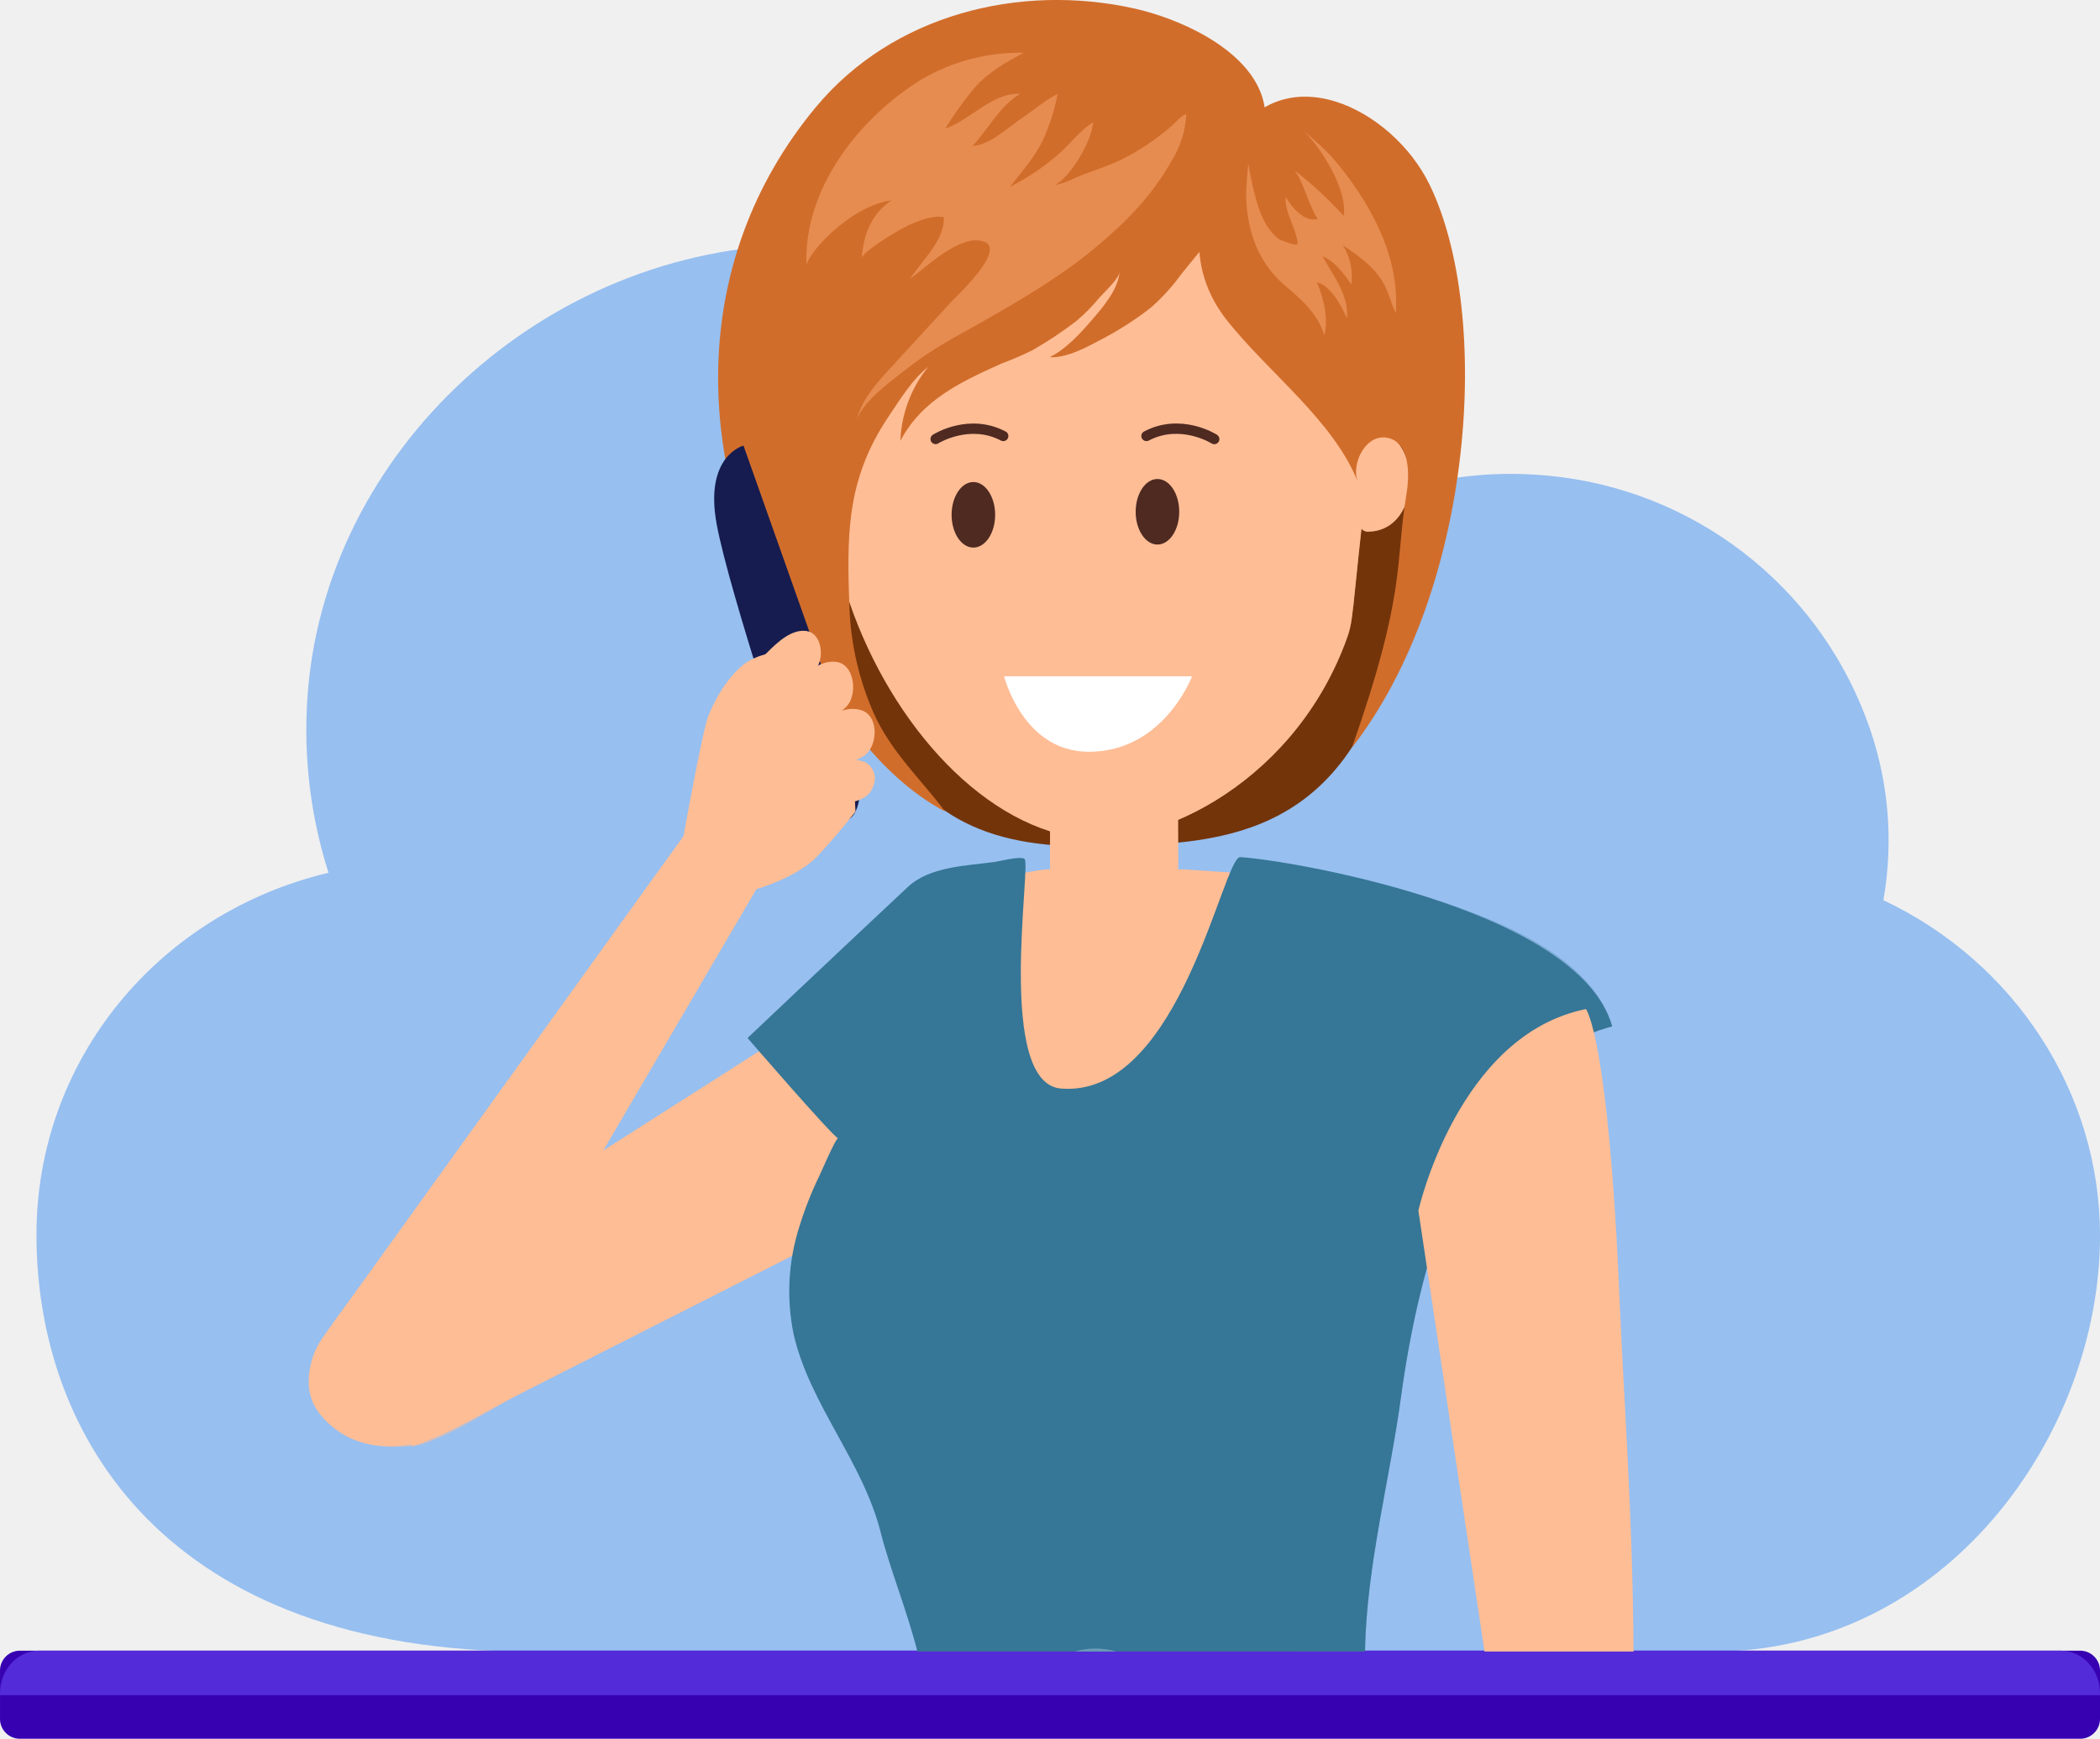
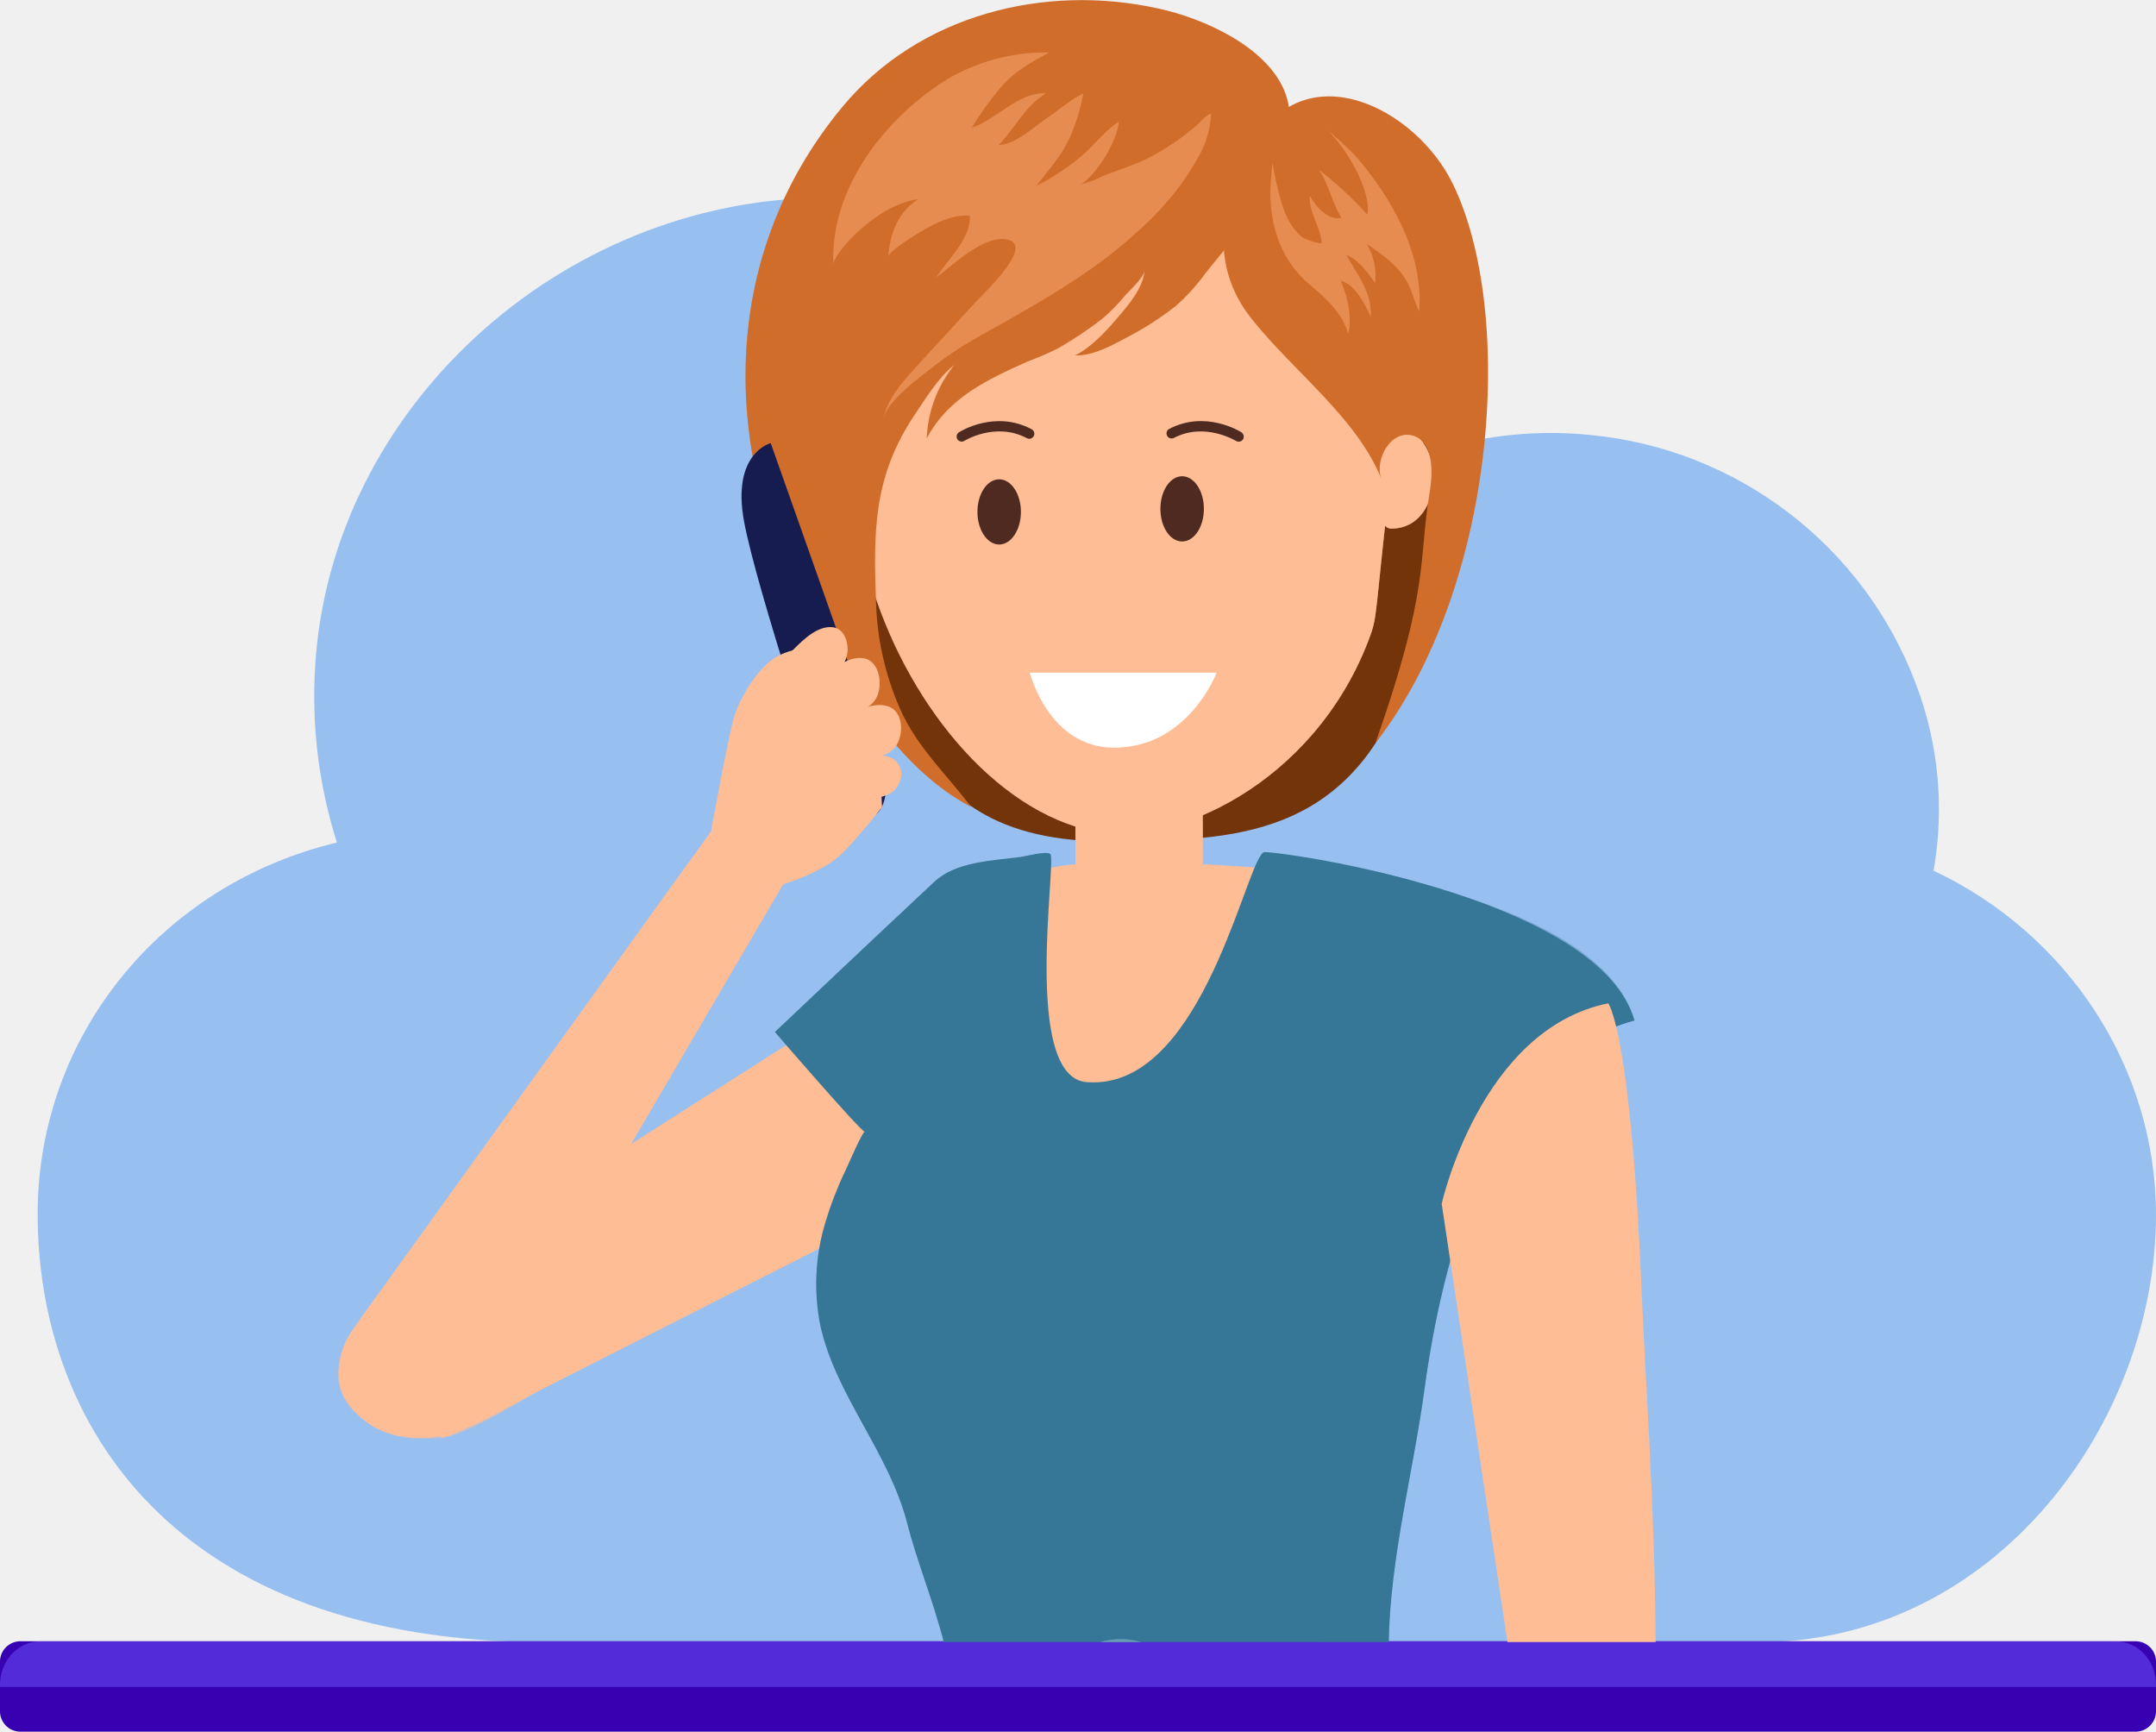
- <svg xmlns="http://www.w3.org/2000/svg" width="396.732" height="328.446" viewBox="0 0 396.732 328.446">
-   <g id="Grupo_716" data-name="Grupo 716" transform="translate(0 28.378)">
-     <path id="Trazado_1341" data-name="Trazado 1341" d="M593.249,490.431a64.806,64.806,0,0,0-3.239-34.322,71.284,71.284,0,0,0-59.967-45.849,72.686,72.686,0,0,0-52.065,15.154c-13.858-34.841-48.827-58.8-88.2-58.8H389c-48.568.388-90.661,38.985-93.511,86.129a88.768,88.768,0,0,0,4.016,32.508c-32.12,7.642-55.173,35.358-55.173,68.384,0,38.078,24.608,78.746,93.509,78.746H561c43.776,0,73.177-40.668,73.178-78.615C634.176,526.7,617.986,502.087,593.249,490.431Z" transform="translate(-237.444 -348.768)" fill="#97bff0" />
-     <g id="Grupo_30" data-name="Grupo 30" transform="translate(0 283.434)">
-       <path id="Rectángulo_2" data-name="Rectángulo 2" d="M262.607,923.86H652.123a3.756,3.756,0,0,1,3.607,3.888h0v8.858a3.756,3.756,0,0,1-3.607,3.888H262.607A3.755,3.755,0,0,1,259,936.606h0v-8.856a3.757,3.757,0,0,1,3.608-3.889h0Z" transform="translate(-258.998 -923.86)" fill="#3700b1" />
-       <path id="Trazado_41" data-name="Trazado 41" d="M655.728,931.887v.382H259v-.382c0-4.433,3.3-8.027,7.361-8.028h382C652.429,923.859,655.727,927.453,655.728,931.887Z" transform="translate(-258.996 -923.86)" fill="#542bd8" />
+ <svg xmlns="http://www.w3.org/2000/svg" id="f1f15309-d09f-49f9-9df1-5a24f6c1b18e" data-name="Capa 1" viewBox="0 0 396.73 318.59">
+   <g id="b2d24447-f8b7-4d27-a4bf-40f7a8c7f9f4" data-name="Grupo 716">
+     <path id="a753cfd7-5e31-4b0d-a102-d522e72c82d9" data-name="Trazado 1341" d="M355.87,170.43a64.81,64.81,0,0,0-3.24-34.33,71.26,71.26,0,0,0-60-45.84,72.66,72.66,0,0,0-52.07,15.15c-13.86-34.84-48.83-58.8-88.2-58.8h-.78c-48.57.39-90.66,39-93.51,86.13a88.66,88.66,0,0,0,4,32.51C30,172.89,7,200.6,7,233.63c0,38.08,24.61,78.75,93.51,78.75H323.62c43.78,0,73.18-40.67,73.18-78.62C396.8,206.7,380.61,182.08,355.87,170.43Z" transform="translate(-0.07 -10.24)" style="fill:#97bff0" />
+     <g id="a4f9508a-df9e-4167-9893-52fa575b998e" data-name="Grupo 30">
+       <path id="bfde7fea-6252-42b4-a489-20f6adb336a2" data-name="Rectángulo 2" d="M3.68,312.2H393.19a3.76,3.76,0,0,1,3.61,3.88h0v8.86a3.76,3.76,0,0,1-3.61,3.89H3.68a3.75,3.75,0,0,1-3.61-3.89h0v-8.85a3.75,3.75,0,0,1,3.61-3.89Z" transform="translate(-0.07 -10.24)" style="fill:#3700b1" />
+       <path id="a234a464-d99e-4503-b42e-65c5fda8c982" data-name="Trazado 41" d="M396.8,320.22v.39H.07v-.39c0-4.43,3.3-8,7.36-8h382C393.5,312.2,396.8,315.79,396.8,320.22Z" transform="translate(-0.07 -10.24)" style="fill:#542bd8" />
    </g>
-     <g id="Grupo_687" data-name="Grupo 687" transform="translate(-1652.729 26.318)">
-       <g id="Grupo_674" data-name="Grupo 674" transform="translate(1710.99 103.251)">
-         <path id="Trazado_1389" data-name="Trazado 1389" d="M1719.438,218.484c8.452-3.088,17.654-3.587,26.68-4.2l52.4-89.416-16.658-5.1s-2.276,3.155-2.34,3.259l-65.827,91.493a13.833,13.833,0,0,0-2.573,7.825A61.679,61.679,0,0,1,1719.438,218.484Z" transform="translate(-1711.002 -119.767)" fill="#febd95" />
-         <path id="Trazado_1390" data-name="Trazado 1390" d="M1732.556,204.985c-1.438,7.9-2.844,15.886-1.992,23.819a57.112,57.112,0,0,0,1.846,9.11,13.656,13.656,0,0,0,2.961-1.054l53.57-27.143,22.6-11.46,3.022-39.606,3.264-7.981Z" transform="translate(-1712.819 -122.693)" fill="#febd95" />
-         <path id="Trazado_1391" data-name="Trazado 1391" d="M1720.6,214.288l-.247.342c-4.948,6.881-13.8,16.265-6.381,24.153,5.352,5.685,12.194,5.588,17.232,4.716,4.787-.827,16.284-7.813,20.4-9.9l4.7-2.387C1754.485,228.353,1721,214.447,1720.6,214.288Z" transform="translate(-1711.003 -128.715)" fill="#febd95" />
-         <path id="Trazado_1392" data-name="Trazado 1392" d="M1736.486,233.65c-.475.167-.95.285-1.425.4a2.574,2.574,0,0,1-1.473-.024C1735.013,233.864,1736.13,233.7,1736.486,233.65Z" transform="translate(-1713.129 -130.548)" fill="#febd95" opacity="0.5" style="isolation: isolate" />
-         <path id="Trazado_1393" data-name="Trazado 1393" d="M1820.508,190.118l-25.922,13.163-43.611,22.147c-4.112,2.089-15.551,9.581-20.4,9.9-5.026.332-11.267.53-16.619-5.155-7.424-7.887.815-16.831,5.768-23.711l10.14-14.094,26.05-36.213,20.449-28.428c1.046-1.449,2.152-2.877,3.143-4.366,0,0-53.906,81.047-53.925,81.078-2.656,3.991-4.827,7.431-5.379,12.372-.793,7.1,6.3,8.047,11.4,7.062,5.7-1.1,13.2-5.578,18.007-8.847a246.6,246.6,0,0,1,21.572-13.671c7.542-4.176,15.114-8.3,22.658-12.469,4.027-2.228,8.239-4.318,12.058-6.891,1.853-1.259,3.754-2.471,5.582-3.8,2.708-1.972,3.635,2.637,4.633,4.846C1816.446,183.8,1819.25,190.759,1820.508,190.118Z" transform="translate(-1710.99 -120.107)" fill="#febd95" opacity="0.5" style="isolation: isolate" />
+     <g id="f11e3f23-3460-4ca6-9541-d44a5856870f" data-name="Grupo 687">
+       <g id="a7c60338-ad4b-4582-8451-7c215fc75ef7" data-name="Grupo 674">
+         <path id="bb05b192-3b5f-4e50-9f87-ec300ab134d6" data-name="Trazado 1389" d="M70.45,258.8c8.19-3,17.1-3.48,25.84-4.07L147,168.14,130.9,163.2s-2.2,3.06-2.26,3.16L64.89,255a13.38,13.38,0,0,0-2.49,7.58A58.75,58.75,0,0,1,70.45,258.8Z" transform="translate(-0.07 -10.24)" style="fill:#febd95" />
+         <path id="af4e90c0-6f3f-4fa6-b435-2ab75182bffd" data-name="Trazado 1390" d="M81.4,242.89c-1.4,7.65-2.76,15.39-1.93,23.07a54.3,54.3,0,0,0,1.79,8.82,13.17,13.17,0,0,0,2.86-1L136,247.47l21.89-11.09L160.81,198l3.16-7.73Z" transform="translate(-0.07 -10.24)" style="fill:#febd95" />
+         <path id="efc424de-25fd-486e-a283-33fda609c80e" data-name="Trazado 1391" d="M71.58,246.07l-.24.33c-4.79,6.66-13.37,15.75-6.18,23.39,5.18,5.5,11.81,5.41,16.69,4.57,4.63-.8,15.77-7.57,19.75-9.59l4.55-2.31C104.39,259.69,72,246.22,71.58,246.07Z" transform="translate(-0.07 -10.24)" style="fill:#febd95" />
+         <path id="f30a7202-4498-4ec0-a9a6-7e1e26df0f25" data-name="Trazado 1392" d="M84.9,263a11.88,11.88,0,0,1-1.38.39,2.54,2.54,0,0,1-1.42,0C83.48,263.25,84.56,263.09,84.9,263Z" transform="translate(-0.07 -10.24)" style="fill:#febd95;opacity:0.5;isolation:isolate" />
+         <path id="aa4643ee-55d6-4aa7-9543-b2798b4c8160" data-name="Trazado 1393" d="M168.34,231l-25.1,12.75L101,265.19c-4,2-15.06,9.28-19.76,9.59-4.87.32-10.91.51-16.09-5-7.19-7.64.79-16.3,5.58-23l9.82-13.65,25.23-35.07,19.8-27.53c1-1.4,2.08-2.79,3-4.23L76.41,244.87c-2.57,3.86-4.67,7.19-5.21,12-.76,6.87,6.11,7.79,11,6.84,5.52-1.07,12.79-5.41,17.44-8.57a240.31,240.31,0,0,1,20.89-13.24c7.31-4,14.64-8,21.94-12.07,3.9-2.16,8-4.19,11.68-6.68,1.8-1.22,3.64-2.39,5.41-3.68,2.62-1.91,3.52,2.56,4.48,4.69C164.41,224.88,167.12,231.62,168.34,231Z" transform="translate(-0.07 -10.24)" style="fill:#febd95;opacity:0.5;isolation:isolate" />
      </g>
-       <path id="Trazado_1394" data-name="Trazado 1394" d="M1857.085,127.761c.983-.072,7.055-1.435,7.732-.981s24.773-.091,24.773-.091l15.99,1.074-28.81,50.367L1859.415,177C1851.041,158.983,1848.321,142.156,1857.085,127.761Z" transform="translate(-13.319 -17.171)" fill="#febd95" />
-       <g id="Grupo_675" data-name="Grupo 675" transform="translate(1793.959 107.214)">
-         <path id="Trazado_1481" data-name="Trazado 1481" d="M1819.725,177.247c-.433,0-3.221,6.461-3.522,7.089a67.3,67.3,0,0,0-3.782,9.6,40.093,40.093,0,0,0-1.08,20.337c3.026,13.291,13.1,24.034,16.488,37.584,1.716,6.763,4.909,14.565,6.892,22.345h84.557c.281-16.134,4.709-32.6,6.8-48.062,3.285-24.164,12.645-62.872,39.9-70.027-6.393-22.587-62.494-31.6-70.287-31.966-.237,0-.474.216-.734.606-3.738,5.426-12.167,44.587-32.936,43.119-12.645-.648-5.7-42.513-7.071-43.4-.84-.563-4.579.432-5.619.582-5.542.749-12.291.867-16.424,4.734-14.833,13.873-30.274,28.526-30.274,28.526S1818.688,176.879,1819.725,177.247Z" transform="translate(-1802.634 -124.144)" fill="#367696" />
+       <path id="b2e48aeb-0dcb-4409-80e6-982b333b52d7" data-name="Trazado 1394" d="M190.86,170.31c1-.07,6.84-1.39,7.49-.95s24-.09,24-.09l15.49,1-27.9,48.77L193.12,218C185,200.54,182.38,184.25,190.86,170.31Z" transform="translate(-0.07 -10.24)" style="fill:#febd95" />
+       <g id="aacd0b03-6df9-4a15-8e75-60278163fe18" data-name="Grupo 675">
+         <path id="b500b67a-6f9e-4c04-b4c9-7011ca9a2c39" data-name="Trazado 1481" d="M159.18,218.46c-.42,0-3.12,6.26-3.41,6.87a64.93,64.93,0,0,0-3.66,9.29,38.85,38.85,0,0,0-1.05,19.7c2.93,12.87,12.69,23.27,16,36.39,1.66,6.55,4.75,14.11,6.67,21.64h81.89c.27-15.62,4.56-31.57,6.58-46.54,3.18-23.4,12.25-60.88,38.64-67.81-6.19-21.88-60.52-30.6-68.06-31-.23,0-.46.21-.71.59-3.62,5.25-11.79,43.18-31.9,41.75-12.24-.62-5.52-41.17-6.85-42-.81-.55-4.43.41-5.44.56-5.36.72-11.9.84-15.9,4.58-14.37,13.44-29.32,27.63-29.32,27.63S158.18,218.11,159.18,218.46Z" transform="translate(-0.07 -10.24)" style="fill:#367696" />
      </g>
-       <path id="Trazado_1482" data-name="Trazado 1482" d="M1912.752,243.123c4.021,6.571,3.568,14.415,3.59,21.936a35.066,35.066,0,0,1-1.222,9.547h12.835c.281-16.134,4.709-32.6,6.8-48.062,3.285-24.164,12.645-62.872,39.9-70.027-4.821-17.03-33.327-24.162-48.111-28.074,10.21,6.725,10.968,13.089,11.52,29.242.325,10.2-3.458,17.465-5.186,27.017-1.385,7.652,1.793,15.431.905,23-1.038,8.623-6.916,17.767-15.368,20.794-6.937,2.485-16.578,1.014-24.141-.259C1901.58,230.134,1909.143,237.222,1912.752,243.123Z" transform="translate(-17.351 -17.337)" fill="#367696" opacity="0.3" style="isolation: isolate" />
-       <g id="Grupo_676" data-name="Grupo 676" transform="translate(1855.796 256.699)">
-         <path id="Trazado_1483" data-name="Trazado 1483" d="M1878.724,289.829a13.594,13.594,0,0,0-7.787,0Z" transform="translate(-1870.937 -289.26)" fill="#699cb5" />
+       <path id="a2dab6c7-430a-4f67-9480-9692a5ef0932" data-name="Trazado 1482" d="M240.87,281.86c3.89,6.37,3.45,14,3.47,21.24a33.55,33.55,0,0,1-1.18,9.25h12.43c.27-15.62,4.56-31.57,6.58-46.54,3.19-23.4,12.25-60.89,38.64-67.82-4.67-16.49-32.27-23.39-46.59-27.18,9.89,6.51,10.62,12.67,11.16,28.31.31,9.88-3.35,16.92-5,26.17-1.34,7.41,1.73,14.94.87,22.27-1,8.35-6.69,17.21-14.88,20.14-6.72,2.4-16,1-23.38-.25C230.05,269.28,237.37,276.15,240.87,281.86Z" transform="translate(-0.07 -10.24)" style="fill:#367696;opacity:0.3;isolation:isolate" />
+       <g id="af7f7e82-7348-4f77-b4ff-b56c537f1879" data-name="Grupo 676">
+         <path id="a964522d-a0fa-4ccc-9be3-42007566a56c" data-name="Trazado 1483" d="M210.05,312.35a13.08,13.08,0,0,0-7.54,0Z" transform="translate(-0.07 -10.24)" style="fill:#699cb5" />
      </g>
-       <g id="Grupo_684" data-name="Grupo 684" transform="translate(1788.395 -54.696)">
-         <path id="Trazado_1401" data-name="Trazado 1401" d="M1932.813,31.972l-112.352,26.1c-1.96.453.408,12.911.741,14.325,1.371,5.837,3.86,11.327,6.4,16.729,9.3,19.774,23.224,24.8,44.038,24.25,20.577-.543,44.642-.748,54.363-36.346C1930.014,62.349,1933.429,47.356,1932.813,31.972Z" transform="translate(-1798.685 46.492)" fill="#73340a" />
-         <g id="Grupo_677" data-name="Grupo 677" transform="translate(62.704 148.159)">
-           <path id="Trazado_1402" data-name="Trazado 1402" d="M1889.928,126.448c0,7.573-24.179,7.573-24.179,0V108.955h24.179Z" transform="translate(-1865.749 -108.955)" fill="#febd95" />
-           <path id="Trazado_1403" data-name="Trazado 1403" d="M1889.928,108.955h-24.179v7.485c8.516.385,18.469,4.76,23.15,12.481C1890.5,127.191,1889.928,126.728,1889.928,108.955Z" transform="translate(-1865.749 -108.955)" fill="#febd95" opacity="0.5" style="isolation: isolate" />
+       <g id="aeb49201-367c-4d13-84fd-07d488f7e537" data-name="Grupo 684">
+         <path id="b8d4ff47-d9bf-4c36-a99b-482c6a8c05aa" data-name="Trazado 1401" d="M267.13,86.23,158.33,111.5c-1.9.44.4,12.51.72,13.88,1.33,5.65,3.74,11,6.2,16.2,9,19.15,22.49,24,42.64,23.48,19.93-.53,43.23-.72,52.65-35.2C264.42,115.65,267.73,101.13,267.13,86.23Z" transform="translate(-0.07 -10.24)" style="fill:#73340a" />
+         <g id="bb4520af-166e-4df5-a30c-8446b707ac32" data-name="Grupo 677">
+           <path id="abcdfd78-c39e-4df2-a14f-ade1f0a03265" data-name="Trazado 1402" d="M221.38,170.66c0,7.34-23.42,7.34-23.42,0V153.72h23.42Z" transform="translate(-0.07 -10.24)" style="fill:#febd95" />
+           <path id="e21acea4-51ef-4502-a647-cc4fb481bb93" data-name="Trazado 1403" d="M221.38,153.72H198V161c8.25.37,17.89,4.61,22.42,12.09C221.93,171.38,221.38,170.93,221.38,153.72Z" transform="translate(-0.07 -10.24)" style="fill:#febd95;opacity:0.5;isolation:isolate" />
        </g>
-         <g id="Grupo_682" data-name="Grupo 682" transform="translate(16.055 38.344)">
-           <g id="Grupo_678" data-name="Grupo 678" transform="translate(0 42.625)">
-             <path id="Trazado_1404" data-name="Trazado 1404" d="M1814.222,44.47c0,5.376,3.621,9.733,8.079,9.733s4.463-19.465,0-19.465S1814.222,39.1,1814.222,44.47Z" transform="translate(-1814.222 -34.739)" fill="#febd95" />
-             <path id="Trazado_1405" data-name="Trazado 1405" d="M1817,44.92c0,3,2.024,5.443,4.518,5.443s2.494-10.882,0-10.882S1817,41.915,1817,44.92Z" transform="translate(-1814.485 -35.188)" fill="#febd95" />
+         <g id="a768aabe-5a74-4e16-bb9b-1c0cdd501953" data-name="Grupo 682">
+           <g id="af033426-7589-4058-b19a-71117ec77dbe" data-name="Grupo 678">
+             <path id="bb84c703-ac6a-4cdd-8cd2-2a714a2828bc" data-name="Trazado 1404" d="M152.79,98.08c0,5.2,3.51,9.42,7.82,9.42s4.33-18.85,0-18.85S152.79,92.88,152.79,98.08Z" transform="translate(-0.07 -10.24)" style="fill:#febd95" />
+             <path id="b361a44d-93b0-412d-9881-806a40ed1e3e" data-name="Trazado 1405" d="M155.23,98.08c0,2.9,2,5.27,4.37,5.27s2.42-10.54,0-10.54S155.23,95.17,155.23,98.08Z" transform="translate(-0.07 -10.24)" style="fill:#febd95" />
          </g>
-           <path id="Trazado_1406" data-name="Trazado 1406" d="M1923.2,25.525l-1.267,10.942c-3.661,31.36-2.687,29.654-4.623,34.714-10.446,27.232-37.223,39.335-52.147,36.237-18.995-3.879-35.983-24.865-42.751-48.407V25.525a36.319,36.319,0,0,1,36.3-36.335h28.149a35.729,35.729,0,0,1,7.7.819,2.4,2.4,0,0,1,.37.1A36.3,36.3,0,0,1,1923.2,25.525Z" transform="translate(-1814.997 12.198)" fill="#febd95" />
-           <g id="Grupo_679" data-name="Grupo 679" transform="translate(24.062 41.662)">
-             <path id="Trazado_1407" data-name="Trazado 1407" d="M1841.644,37.56a.963.963,0,0,1-.395-1.77c.271-.176,6.88-4.271,13.813-.575a.965.965,0,0,1-.905,1.7c-5.92-3.157-11.818.465-11.875.5A.966.966,0,0,1,1841.644,37.56Z" transform="translate(-1840.8 -33.675)" fill="#4e2a21" />
+           <path id="b2f178a0-ce24-4640-8776-56da09c3d4e2" data-name="Trazado 1406" d="M257.57,83.91,256.35,94.5c-3.55,30.37-2.61,28.72-4.48,33.62-10.12,26.37-36.05,38.09-50.5,35.09-18.39-3.75-34.85-24.08-41.4-46.87V83.91a35.17,35.17,0,0,1,35.15-35.19h27.26a35.27,35.27,0,0,1,7.46.79l.36.1A35.16,35.16,0,0,1,257.57,83.91Z" transform="translate(-0.07 -10.24)" style="fill:#febd95" />
+           <g id="fe32567d-97a1-4255-b954-8368b906c78d" data-name="Grupo 679">
+             <path id="bbf05cd5-318d-463e-8474-2d290eb53008" data-name="Trazado 1407" d="M176.91,91.48a.93.93,0,0,1-.38-1.71c.26-.17,6.66-4.14,13.37-.56a.93.93,0,0,1-.87,1.65c-5.74-3.06-11.45.45-11.5.48A.91.91,0,0,1,176.91,91.48Z" transform="translate(-0.07 -10.24)" style="fill:#4e2a21" />
          </g>
-           <g id="Grupo_680" data-name="Grupo 680" transform="translate(63.876 41.655)">
-             <path id="Trazado_1408" data-name="Trazado 1408" d="M1898.7,37.571a.974.974,0,0,1-.634-.143c-.057-.038-5.942-3.675-11.874-.532a.966.966,0,0,1-.905-1.706h0c6.941-3.673,13.538.433,13.814.61a.967.967,0,0,1,.3,1.33A.981.981,0,0,1,1898.7,37.571Z" transform="translate(-1884.777 -33.668)" fill="#4e2a21" />
+           <g id="f3eee649-89c0-4dcc-add2-a0585d82ae64" data-name="Grupo 680">
+             <path id="bbd81b69-c78c-4534-b75b-cdd5d23f26ce" data-name="Trazado 1408" d="M228.13,91.5a1,1,0,0,1-.61-.14c-.06,0-5.76-3.56-11.5-.52a.94.94,0,0,1-.88-1.65h0c6.72-3.56,13.11.42,13.38.59a1,1,0,0,1,.29,1.29A1,1,0,0,1,228.13,91.5Z" transform="translate(-0.07 -10.24)" style="fill:#4e2a21" />
          </g>
-           <path id="Trazado_1409" data-name="Trazado 1409" d="M1921.981,36.321c-3.661,31.36-2.687,29.654-4.623,34.714-10.446,27.232-37.223,39.335-52.147,36.237,34.693-5.7,56.422-43.5,46.614-71.4-4.255-12.035-14.063-21.1-23.521-29.664a47.943,47.943,0,0,1-24.987,10.683l7.547-5.848c-10.474,5.012-21.045,10.082-29.977,17.494S1824.7,46.03,1823.08,57.518c.332-2.243-.193-4.836-.1-7.12a68.022,68.022,0,0,1,.741-7.412,66.151,66.151,0,0,1,3.922-14.294c.936-2.3,2.007-4.545,3.16-6.73.78-1.5,1.169-3.119,1.929-4.6,1.8-3.571,6.247-6.592,9.3-9.053a95.376,95.376,0,0,1,41.092-19.265,85.41,85.41,0,0,1,8.932-1.347c.1-.019.195-.019.272-.038.917.724,1.793,1.482,2.654,2.3,8.034,7.409,13.436,17.377,18.644,27.089,2.829,5.266,5.675,10.553,7.49,16.246C1921.453,34.293,1921.725,35.3,1921.981,36.321Z" transform="translate(-1815.05 12.343)" fill="#febd95" opacity="0.5" style="isolation: isolate" />
-           <path id="Trazado_1410" data-name="Trazado 1410" d="M1853.438,52.073c0,3.419-1.841,6.191-4.115,6.191s-4.112-2.772-4.112-6.191,1.841-6.193,4.112-6.193S1853.438,48.656,1853.438,52.073Z" transform="translate(-1817.156 6.831)" fill="#4e2a21" />
-           <path id="Trazado_1411" data-name="Trazado 1411" d="M1891.85,51.44c0,3.419-1.841,6.191-4.112,6.191s-4.115-2.772-4.115-6.191,1.841-6.193,4.115-6.193S1891.85,48.019,1891.85,51.44Z" transform="translate(-1820.792 6.891)" fill="#4e2a21" />
-           <path id="Trazado_1412" data-name="Trazado 1412" d="M1856.169,86.419h35.5s-5.323,14.251-19.524,14.251C1859.718,100.67,1856.169,86.419,1856.169,86.419Z" transform="translate(-1818.193 2.994)" fill="#fff" />
-           <g id="Grupo_681" data-name="Grupo 681" transform="translate(103.314 42.625)">
-             <path id="Trazado_1413" data-name="Trazado 1413" d="M1931.686,54.2c-4.463,0-4.463-19.465,0-19.465C1942.366,34.738,1942.371,54.2,1931.686,54.2Z" transform="translate(-1928.339 -34.739)" fill="#febd95" />
-             <path id="Trazado_1414" data-name="Trazado 1414" d="M1931.686,54.2c-4.463,0-4.463-19.465,0-19.465C1942.366,34.738,1942.371,54.2,1931.686,54.2Z" transform="translate(-1928.339 -34.739)" fill="#febd95" opacity="0.3" style="isolation: isolate" />
-             <path id="Trazado_1415" data-name="Trazado 1415" d="M1932.99,50.362c-2.5,0-2.5-10.882,0-10.882C1938.965,39.48,1938.965,50.362,1932.99,50.362Z" transform="translate(-1928.602 -35.188)" fill="#febd95" />
+           <path id="a824412f-529e-4119-b884-84d4381fddec" data-name="Trazado 1409" d="M256.34,94.5c-3.54,30.37-2.6,28.72-4.48,33.62-10.11,26.37-36,38.09-50.49,35.09C235,157.69,256,121.09,246.51,94.07c-4.12-11.66-13.62-20.43-22.78-28.73a46.49,46.49,0,0,1-24.2,10.35L206.84,70c-10.14,4.86-20.38,9.77-29,17S162.14,103.91,160.57,115c.32-2.17-.19-4.68-.1-6.89a66.37,66.37,0,0,1,.72-7.18A63.24,63.24,0,0,1,165,87.12a69.17,69.17,0,0,1,3.06-6.52c.75-1.45,1.13-3,1.86-4.46,1.75-3.45,6.05-6.38,9-8.76a92.41,92.41,0,0,1,39.79-18.66,81.67,81.67,0,0,1,8.65-1.3l.27,0c.88.7,1.73,1.43,2.57,2.23,7.78,7.17,13,16.82,18.05,26.23,2.74,5.1,5.5,10.22,7.25,15.73C255.83,92.54,256.09,93.51,256.34,94.5Z" transform="translate(-0.07 -10.24)" style="fill:#febd95;opacity:0.5;isolation:isolate" />
+           <path id="efa55691-c60d-47c7-9cfb-ba785df5db66" data-name="Trazado 1410" d="M187.93,104.42c0,3.31-1.79,6-4,6s-4-2.69-4-6,1.78-6,4-6S187.93,101.11,187.93,104.42Z" transform="translate(-0.07 -10.24)" style="fill:#4e2a21" />
+           <path id="b2b4b856-814d-4583-b56f-c5f08512177f" data-name="Trazado 1411" d="M221.6,103.86c0,3.32-1.78,6-4,6s-4-2.68-4-6,1.78-6,4-6S221.6,100.55,221.6,103.86Z" transform="translate(-0.07 -10.24)" style="fill:#4e2a21" />
+           <path id="b7ee8cf2-e9cb-42f8-9cd8-c629aa52ece0" data-name="Trazado 1412" d="M189.57,134h34.37s-5.15,13.8-18.9,13.8C193,147.76,189.57,134,189.57,134Z" transform="translate(-0.07 -10.24)" style="fill:#fff" />
+           <g id="aa7606ec-0180-4b98-a054-8b199b9e4a3a" data-name="Grupo 681">
+             <path id="aed4eb57-a4db-4a29-9262-66349b06bd29" data-name="Trazado 1413" d="M256.08,107.5c-4.32,0-4.32-18.85,0-18.85C266.42,88.65,266.43,107.5,256.08,107.5Z" transform="translate(-0.07 -10.24)" style="fill:#febd95" />
+             <path id="a5632e59-20eb-4c4d-adae-6f7ee7c5f61c" data-name="Trazado 1414" d="M256.08,107.5c-4.32,0-4.32-18.85,0-18.85C266.42,88.65,266.43,107.5,256.08,107.5Z" transform="translate(-0.07 -10.24)" style="fill:#febd95;opacity:0.3;isolation:isolate" />
+             <path id="b3098680-61b5-4cbf-9737-d919692c5749" data-name="Trazado 1415" d="M257.09,103.35c-2.42,0-2.42-10.54,0-10.54C262.87,92.81,262.87,103.35,257.09,103.35Z" transform="translate(-0.07 -10.24)" style="fill:#febd95" />
          </g>
        </g>
-         <g id="Grupo_683" data-name="Grupo 683">
-           <path id="Trazado_1416" data-name="Trazado 1416" d="M1899.016-37.144a13.079,13.079,0,0,1,.879,4.312c.362,11.919-9.175,21.4-16.044,30.106a36.881,36.881,0,0,1-5.646,6.164,59.164,59.164,0,0,1-8.989,5.806c-2.877,1.53-6.742,3.712-10.1,3.537,3-1.449,5.765-4.452,7.92-6.956s5-5.744,5.3-9.188c-.117,1.344-2.9,3.846-3.781,4.858a34.294,34.294,0,0,1-4.4,4.457,73.816,73.816,0,0,1-8.276,5.507,59.542,59.542,0,0,1-5.8,2.5c-7.528,3.383-15.087,6.842-19.154,14.619a23.5,23.5,0,0,1,5.251-13.976c-3,2.345-5.411,6.3-7.535,9.464-8.082,12.035-7.835,22.748-7.324,36.557a54.644,54.644,0,0,0,4.533,19.33c3.271,7.355,8.932,12.531,13.524,18.644-12.963-6.815-21.53-20.758-28.8-32.942-18.981-31.8-19.969-70.84,4.385-100.121,14.527-17.466,38.415-23.448,60.138-18.632C1883.347-51.262,1895.64-45.892,1899.016-37.144Z" transform="translate(-1796.488 54.696)" fill="#d16d2b" />
-           <path id="Trazado_1417" data-name="Trazado 1417" d="M1902.15,7.765c7.906,9.953,20.112,18.926,24.687,30.466-1.373-3.464,1.665-9.5,5.984-8.22,4.09,1.211,3.727,7.485,3.195,10.668-2.207,13.168.11,18.139-10.279,47.761,23.076-29.737,26.609-81.9,14.628-106.413-6.971-14.261-27.794-24.987-37.912-7.4C1896.231-14.576,1893.918-2.6,1902.15,7.765Z" transform="translate(-1805.988 52.786)" fill="#d16d2b" />
-           <path id="Trazado_1418" data-name="Trazado 1418" d="M1855.956-43.694a37.082,37.082,0,0,0-19.245,5c-12,7.417-22.4,20.8-21.789,35.277-.042-2.067,8.153-11.372,16.075-12.389-3.863,2.592-5.3,6.5-5.645,10.955.09-1.159,5.877-4.627,6.977-5.265,2.129-1.233,6.031-3.019,8.538-2.516.237,4.317-4.217,8.287-6.371,11.643,3.11-2.2,9.4-8.5,13.866-7.062,4.537,1.47-5.083,10.321-6.236,11.571q-5.453,5.936-10.9,11.873c-2.585,2.807-6.365,6.8-6.808,10.759.266-3.531,7.514-8.593,10.115-10.642,4.043-3.183,8.7-5.613,13.165-8.136,7.412-4.2,15.125-8.691,21.686-14.161,5.927-4.939,10.747-9.785,14.558-16.555a18.1,18.1,0,0,0,2.732-8.758c-1.009.278-1.931,1.53-2.768,2.238a45.593,45.593,0,0,1-9.5,6.362c-2.711,1.328-5.573,2.14-8.355,3.285a17.873,17.873,0,0,1-4.155,1.539c3.129-1.893,6.88-8.212,7.187-11.918-2.291,1.492-4.086,3.765-6.066,5.635a43.486,43.486,0,0,1-9.656,6.6c2.288-2.946,4.775-5.683,6.359-9.1.622-1.343,1.038-2.716,1.573-4.1a43.461,43.461,0,0,0,1.071-4.346c-2.2,1.057-4.587,3.119-6.678,4.509-2.5,1.663-6.226,5.246-9.388,5.291,3.186-3.354,4.849-7.257,8.963-9.827-5.31-.252-9.416,5.026-14.113,6.545A64.83,64.83,0,0,1,1846.626-37C1849.312-40.088,1852.445-41.779,1855.956-43.694Z" transform="translate(-1798.231 53.655)" fill="#e68c50" />
-           <path id="Trazado_1419" data-name="Trazado 1419" d="M1921.442,11.257c.8-3.169-.091-7.022-1.409-10.029,2.594.521,4.656,4.473,5.7,6.832.319-4.554-2.578-8.006-4.633-11.764,2.425,1.028,3.955,3.233,5.445,5.326a11.327,11.327,0,0,0-1.6-7.431c2.832,1.953,5.569,3.815,7.447,6.8,1.192,1.9,1.587,4.1,2.549,6.066.85-10.984-5.169-21.489-12.089-29.547a65.8,65.8,0,0,0-5.307-4.889c3.252,3.062,8.36,11.2,7.554,16.044a72.224,72.224,0,0,0-9.217-8.535c1.9,2.775,2.523,6.369,4.309,9.144-2.625.584-4.865-2.185-6.079-4.219-.1,3.328,2.017,5.78,2.3,8.856.062.686-3.362-.708-3.6-.884a10.486,10.486,0,0,1-2.863-3.673c-1.741-3.3-2.865-10.573-2.865-10.573s-.453,4.2-.4,6.337c.159,6.48,2.326,12.484,7.37,16.749C1917.149,4.489,1920.278,7.216,1921.442,11.257Z" transform="translate(-1806.919 52.11)" fill="#e68c50" />
+         <g id="a3acad26-e62c-43c8-8c04-126bdb6a4d88" data-name="Grupo 683">
+           <path id="b42b1436-4456-480f-b140-8bf97c178370" data-name="Trazado 1416" d="M236.53,27.24a12.51,12.51,0,0,1,.85,4.18c.35,11.54-8.88,20.72-15.54,29.15a35.56,35.56,0,0,1-5.46,6,56.25,56.25,0,0,1-8.71,5.62c-2.78,1.49-6.53,3.6-9.78,3.43,2.91-1.4,5.58-4.31,7.67-6.74s4.84-5.56,5.13-8.89c-.11,1.3-2.8,3.72-3.66,4.7A32.81,32.81,0,0,1,202.77,69a73.76,73.76,0,0,1-8,5.33,58,58,0,0,1-5.62,2.42c-7.29,3.28-14.61,6.63-18.55,14.16a22.78,22.78,0,0,1,5.09-13.54c-2.91,2.27-5.24,6.1-7.3,9.17-7.83,11.65-7.59,22-7.09,35.4a52.66,52.66,0,0,0,4.39,18.72c3.16,7.12,8.65,12.13,13.09,18.05-12.55-6.6-20.85-20.1-27.89-31.9C132.5,96,131.55,58.19,155.13,29.84c14.07-16.92,37.2-22.71,58.24-18C221.36,13.57,233.26,18.77,236.53,27.24Z" transform="translate(-0.07 -10.24)" style="fill:#d16d2b" />
+           <path id="e1073759-71fc-4236-ab47-6563b66af39d" data-name="Trazado 1417" d="M230.37,68.88c7.65,9.64,19.47,18.33,23.9,29.51-1.33-3.36,1.61-9.2,5.8-8,4,1.17,3.61,7.24,3.09,10.33-2.14,12.75.11,17.56-10,46.25C275.55,118.21,279,67.7,267.37,44c-6.75-13.81-26.91-24.2-36.71-7.17C224.63,47.25,222.39,58.85,230.37,68.88Z" transform="translate(-0.07 -10.24)" style="fill:#d16d2b" />
+           <path id="e81bb5bb-ed04-4772-a250-ee7d9684be86" data-name="Trazado 1418" d="M193.14,19.89a35.92,35.92,0,0,0-18.63,4.84c-11.62,7.19-21.7,20.15-21.1,34.17,0-2,7.89-11,15.56-12-3.74,2.51-5.13,6.29-5.46,10.61.08-1.13,5.69-4.48,6.75-5.1,2.06-1.2,5.84-2.93,8.27-2.44.23,4.18-4.08,8-6.17,11.28,3-2.13,9.1-8.23,13.43-6.84s-4.92,10-6,11.2l-10.56,11.5c-2.5,2.72-6.16,6.59-6.59,10.42.26-3.42,7.28-8.32,9.8-10.31,3.91-3.08,8.42-5.43,12.75-7.87,7.17-4.07,14.64-8.42,21-13.72,5.74-4.78,10.4-9.47,14.09-16a17.48,17.48,0,0,0,2.65-8.48c-1,.27-1.87,1.48-2.68,2.17a44.42,44.42,0,0,1-9.2,6.16c-2.63,1.28-5.4,2.07-8.09,3.18a17.51,17.51,0,0,1-4,1.49c3-1.83,6.66-7.95,7-11.54-2.22,1.44-4,3.64-5.88,5.45a41.78,41.78,0,0,1-9.35,6.4c2.22-2.86,4.62-5.51,6.16-8.82.6-1.3,1-2.63,1.52-4a40.42,40.42,0,0,0,1-4.21c-2.13,1-4.44,3-6.47,4.37-2.42,1.61-6,5.08-9.09,5.12,3.09-3.24,4.7-7,8.68-9.51-5.14-.25-9.12,4.87-13.67,6.34a62.13,62.13,0,0,1,5.31-7.38C186.71,23.38,189.74,21.75,193.14,19.89Z" transform="translate(-0.07 -10.24)" style="fill:#e68c50" />
+           <path id="bc2fdf9f-523d-488b-a6c8-532dabc42e67" data-name="Trazado 1419" d="M248.15,71.61c.77-3.07-.09-6.8-1.37-9.71,2.51.5,4.51,4.33,5.52,6.61.31-4.41-2.5-7.75-4.49-11.39,2.35,1,3.83,3.13,5.28,5.16a11,11,0,0,0-1.55-7.2c2.74,1.89,5.39,3.7,7.21,6.59,1.15,1.84,1.54,4,2.47,5.87.82-10.63-5-20.81-11.71-28.61a64.12,64.12,0,0,0-5.14-4.74c3.15,3,8.1,10.85,7.32,15.54a69.83,69.83,0,0,0-8.93-8.26c1.84,2.68,2.44,6.16,4.17,8.85-2.54.57-4.71-2.11-5.88-4.08-.1,3.22,1.95,5.59,2.22,8.57.06.67-3.25-.68-3.48-.85A10.13,10.13,0,0,1,237,50.4c-1.69-3.2-2.78-10.24-2.78-10.24s-.44,4.07-.39,6.14c.16,6.27,2.26,12.09,7.14,16.22C244,65.06,247,67.7,248.15,71.61Z" transform="translate(-0.07 -10.24)" style="fill:#e68c50" />
        </g>
      </g>
-       <path id="Trazado_1484" data-name="Trazado 1484" d="M1948,229.826l7.111,47.373h28.16c-.168-26.075-1.874-47.983-2.636-66.271-2.082-49.9-6.36-55.082-6.36-55.082-24.273,4.88-31.659,38.087-31.659,38.087l5.333,35.5Z" transform="translate(-21.927 -19.931)" fill="#febd95" />
-       <g id="Grupo_685" data-name="Grupo 685" transform="translate(1781.849 29.478)">
-         <path id="Trazado_1421" data-name="Trazado 1421" d="M1801.206,38.28s-7.464,1.872-5.064,14.862,15.553,52.028,15.553,52.028,5.582,5.105,8.91,3.963,2.637-8.613,2.637-8.613Z" transform="translate(-1789.865 -38.28)" fill="#161c4f" />
-         <path id="Trazado_1422" data-name="Trazado 1422" d="M1826.388,110.545a6.34,6.34,0,0,1-3.39,1.324,17.779,17.779,0,0,1-4.988-.111c-1.485-.2-3.285-.658-3.408-2.568-.129-1.965,2.131-2.716,3.44-3.4,2.124-1.107,5.354-2.683,7.949-1.478a3.485,3.485,0,0,1,1.516,4.538A4.15,4.15,0,0,1,1826.388,110.545Z" transform="translate(-1791.657 -44.49)" fill="#febd95" />
-         <path id="Trazado_1423" data-name="Trazado 1423" d="M1826.429,101.217a3.652,3.652,0,0,1-.713.724c-2.492,1.862-6.337,2.01-9.286,2-1.786,0-3.976-.272-4.346-2.6-.382-2.392,2.214-3.692,3.692-4.748,2.392-1.71,6.046-4.176,9.264-3.122C1828.031,94.449,1828.116,98.979,1826.429,101.217Z" transform="translate(-1791.415 -43.481)" fill="#febd95" />
-         <path id="Trazado_1424" data-name="Trazado 1424" d="M1822.485,90.979a3.872,3.872,0,0,1-.591.838c-2.166,2.278-5.885,3.057-8.761,3.531-1.739.29-3.907.382-4.592-1.893-.705-2.34,1.64-4.074,2.931-5.376,2.088-2.108,5.3-5.184,8.581-4.653C1823.1,83.918,1823.816,88.454,1822.485,90.979Z" transform="translate(-1791.071 -42.548)" fill="#febd95" />
-         <path id="Trazado_1425" data-name="Trazado 1425" d="M1816.038,83.536a3.32,3.32,0,0,1-.515.724c-1.884,1.981-5.12,2.661-7.618,3.078-1.511.252-3.4.332-3.994-1.649-.613-2.033,1.425-3.537,2.55-4.672,1.817-1.834,4.611-4.509,7.465-4.048C1816.571,77.4,1817.193,81.341,1816.038,83.536Z" transform="translate(-1790.635 -41.938)" fill="#febd95" />
-         <path id="Trazado_1426" data-name="Trazado 1426" d="M1789.258,116.1a8.676,8.676,0,0,0,4.07,6.264c3.792,2.354,8.528,4,9.094,3.913s8.26-2.395,11.956-6.214,7.381-8.613,7.381-8.613l-.446-8.664-1.532-5.361-5.4-8.212-4.49-8.193s-5.161.019-8.519,2.128-6.48,7.457-7.595,10.8S1789.258,116.1,1789.258,116.1Z" transform="translate(-1789.258 -42.326)" fill="#febd95" />
+       <path id="b7e861e5-25e1-43be-af9f-29cb7a023719" data-name="Trazado 1484" d="M270.57,266.47l6.89,45.88h27.27c-.17-25.25-1.82-46.47-2.56-64.18-2-48.32-6.16-53.34-6.16-53.34-23.5,4.73-30.65,36.88-30.65,36.88l5.16,34.38Z" transform="translate(-0.07 -10.24)" style="fill:#febd95" />
+       <g id="ed3a958e-b39e-4a23-9d6d-e47e3e653b69" data-name="Grupo 685">
+         <path id="a60d7012-6694-49a8-a6ea-364e904682f6" data-name="Trazado 1421" d="M141.89,91.76s-7.23,1.81-4.91,14.39S152,156.53,152,156.53s5.41,4.95,8.63,3.84,2.56-8.34,2.56-8.34Z" transform="translate(-0.07 -10.24)" style="fill:#161c4f" />
+         <path id="b6df0960-51e3-4509-8248-2a9ce49988a8" data-name="Trazado 1422" d="M164.54,155.73a6.17,6.17,0,0,1-3.29,1.28,17.38,17.38,0,0,1-4.83-.11c-1.43-.19-3.18-.64-3.3-2.49s2.07-2.63,3.33-3.29c2.06-1.07,5.19-2.6,7.7-1.43a3.37,3.37,0,0,1,1.47,4.39A4.06,4.06,0,0,1,164.54,155.73Z" transform="translate(-0.07 -10.24)" style="fill:#febd95" />
+         <path id="af321438-d5ff-426c-a1d9-720aedaa7014" data-name="Trazado 1423" d="M164.81,147.67a3.81,3.81,0,0,1-.69.7c-2.41,1.8-6.14,1.95-9,1.94-1.73,0-3.85-.27-4.21-2.52s2.14-3.58,3.57-4.6c2.32-1.65,5.86-4,9-3C166.36,141.12,166.44,145.5,164.81,147.67Z" transform="translate(-0.07 -10.24)" style="fill:#febd95" />
+         <path id="b0c064c5-b38a-42cf-902f-44df6287f97c" data-name="Trazado 1424" d="M161.32,138.66a3.49,3.49,0,0,1-.57.81c-2.1,2.21-5.7,3-8.48,3.42-1.69.28-3.79.37-4.45-1.83s1.59-3.95,2.84-5.21c2-2,5.13-5,8.31-4.51C161.92,131.82,162.61,136.21,161.32,138.66Z" transform="translate(-0.07 -10.24)" style="fill:#febd95" />
+         <path id="f877b664-e7c9-42f9-8398-9e30f5223447" data-name="Trazado 1425" d="M155.5,132a2.88,2.88,0,0,1-.5.7c-1.82,1.92-4.95,2.58-7.37,3-1.47.25-3.29.33-3.87-1.59s1.38-3.43,2.47-4.53c1.76-1.77,4.46-4.36,7.23-3.92C156,126.1,156.62,129.92,155.5,132Z" transform="translate(-0.07 -10.24)" style="fill:#febd95" />
+         <path id="e813816d-8a3b-43a0-a0fb-06dbb0701a58" data-name="Trazado 1426" d="M130.9,163.2a8.45,8.45,0,0,0,3.94,6.07c3.68,2.28,8.26,3.87,8.81,3.79s8-2.32,11.58-6,7.15-8.34,7.15-8.34l-.43-8.39-1.49-5.19-5.23-8-4.35-7.93s-5,0-8.25,2.06-6.27,7.22-7.35,10.46S130.9,163.2,130.9,163.2Z" transform="translate(-0.07 -10.24)" style="fill:#febd95" />
      </g>
    </g>
  </g>
</svg>
